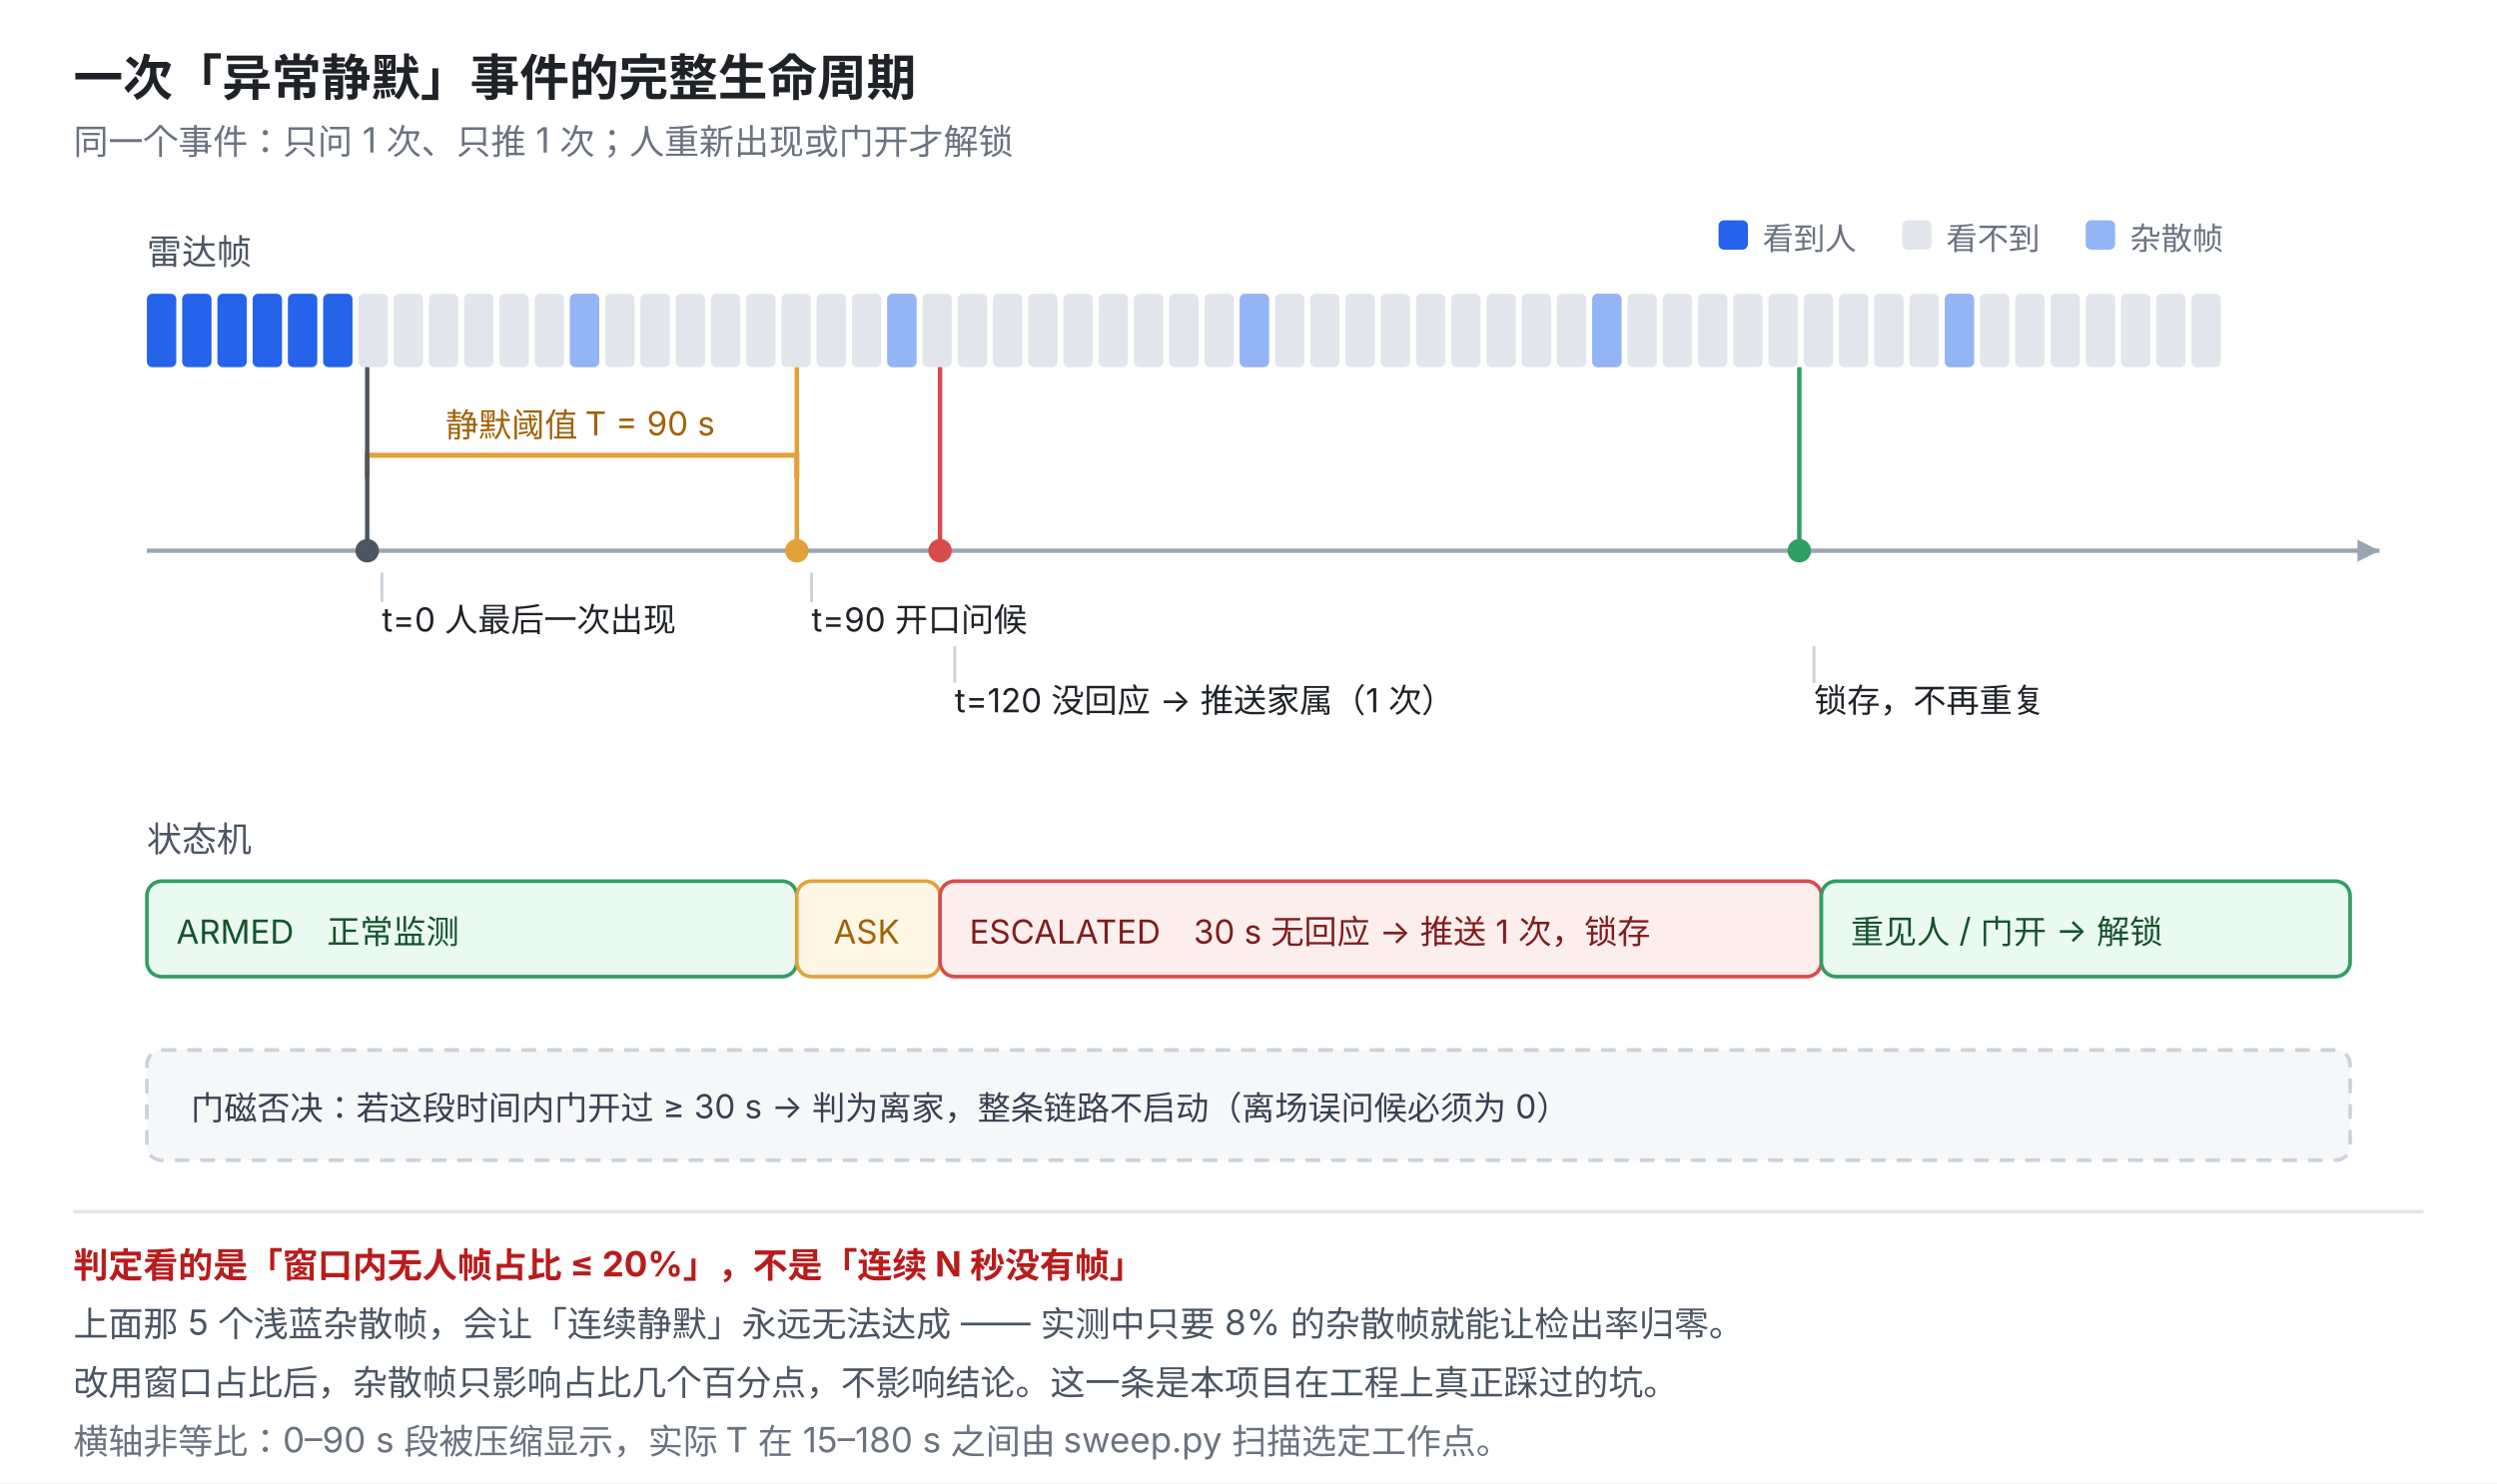
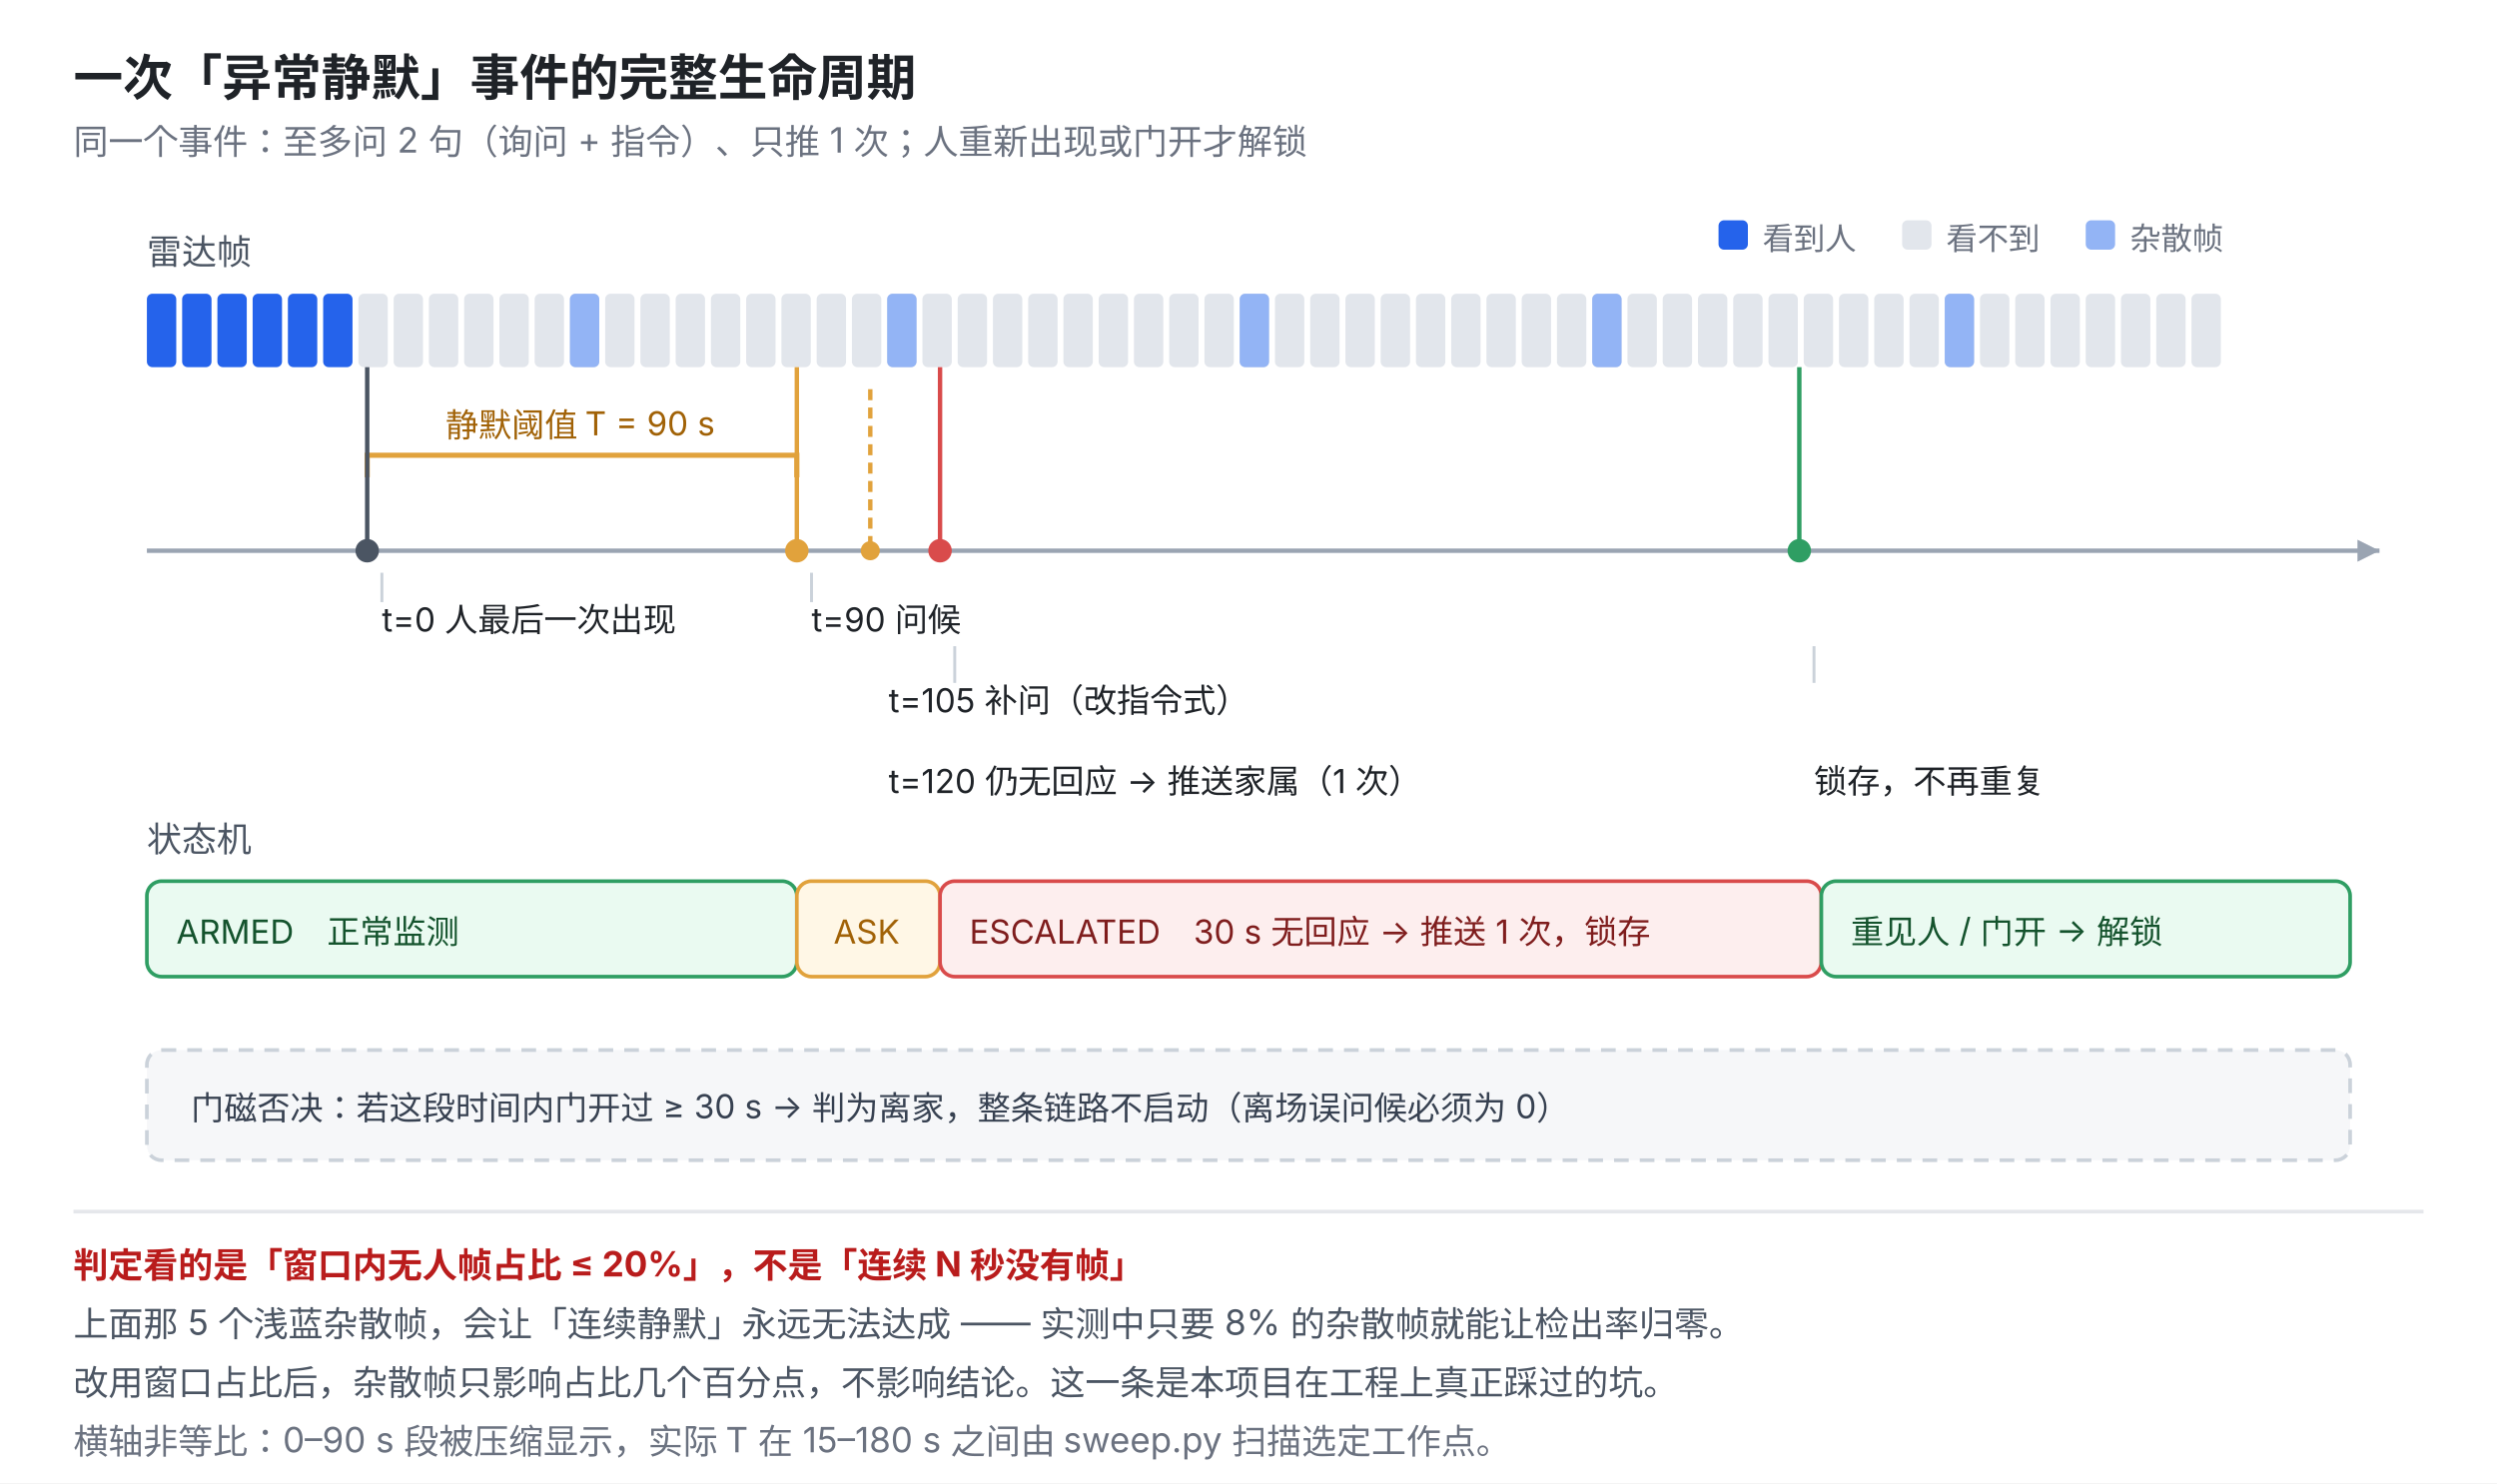
<svg xmlns="http://www.w3.org/2000/svg" viewBox="0 0 680 404" width="680" height="404" font-family="'Noto Sans SC','Microsoft YaHei',-apple-system,Segoe UI,sans-serif">
  <rect width="100%" height="100%" fill="#ffffff" />
  <text x="20" y="26" font-size="13.5" font-weight="700" fill="#1f2328">一次「异常静默」事件的完整生命周期</text>
-   <text x="20" y="42" font-size="9.5" fill="#6b7280">同一个事件：只问 1 次、只推 1 次；人重新出现或门开才解锁</text>
+   <text x="20" y="42" font-size="9.5" fill="#6b7280">同一个事件：至多问 2 句（询问 + 指令）、只推 1 次；人重新出现或门开才解锁</text>
  <text x="40" y="72" font-size="9.5" fill="#4b5563">雷达帧</text>
  <g>
    <g fill="#2563eb">
      <rect x="40" y="80" width="8" height="20" rx="1.5" />
      <rect x="49.6" y="80" width="8" height="20" rx="1.5" />
      <rect x="59.2" y="80" width="8" height="20" rx="1.5" />
      <rect x="68.8" y="80" width="8" height="20" rx="1.5" />
      <rect x="78.4" y="80" width="8" height="20" rx="1.5" />
      <rect x="88" y="80" width="8" height="20" rx="1.5" />
    </g>
    <g fill="#e2e6ec">
      <rect x="97.6" y="80" width="8" height="20" rx="1.5" />
      <rect x="107.2" y="80" width="8" height="20" rx="1.5" />
      <rect x="116.8" y="80" width="8" height="20" rx="1.5" />
      <rect x="126.4" y="80" width="8" height="20" rx="1.5" />
      <rect x="136" y="80" width="8" height="20" rx="1.5" />
      <rect x="145.6" y="80" width="8" height="20" rx="1.5" />
      <rect x="155.2" y="80" width="8" height="20" rx="1.5" />
      <rect x="164.8" y="80" width="8" height="20" rx="1.5" />
      <rect x="174.4" y="80" width="8" height="20" rx="1.5" />
      <rect x="184" y="80" width="8" height="20" rx="1.5" />
      <rect x="193.6" y="80" width="8" height="20" rx="1.5" />
      <rect x="203.2" y="80" width="8" height="20" rx="1.5" />
      <rect x="212.8" y="80" width="8" height="20" rx="1.5" />
      <rect x="222.4" y="80" width="8" height="20" rx="1.5" />
      <rect x="232" y="80" width="8" height="20" rx="1.5" />
      <rect x="241.6" y="80" width="8" height="20" rx="1.5" />
      <rect x="251.2" y="80" width="8" height="20" rx="1.5" />
      <rect x="260.8" y="80" width="8" height="20" rx="1.5" />
      <rect x="270.4" y="80" width="8" height="20" rx="1.5" />
      <rect x="280" y="80" width="8" height="20" rx="1.5" />
      <rect x="289.6" y="80" width="8" height="20" rx="1.5" />
      <rect x="299.2" y="80" width="8" height="20" rx="1.5" />
      <rect x="308.8" y="80" width="8" height="20" rx="1.5" />
      <rect x="318.4" y="80" width="8" height="20" rx="1.5" />
      <rect x="328" y="80" width="8" height="20" rx="1.5" />
      <rect x="337.6" y="80" width="8" height="20" rx="1.5" />
      <rect x="347.2" y="80" width="8" height="20" rx="1.5" />
      <rect x="356.8" y="80" width="8" height="20" rx="1.5" />
      <rect x="366.4" y="80" width="8" height="20" rx="1.5" />
      <rect x="376" y="80" width="8" height="20" rx="1.5" />
      <rect x="385.6" y="80" width="8" height="20" rx="1.5" />
      <rect x="395.2" y="80" width="8" height="20" rx="1.5" />
      <rect x="404.8" y="80" width="8" height="20" rx="1.5" />
      <rect x="414.4" y="80" width="8" height="20" rx="1.5" />
      <rect x="424" y="80" width="8" height="20" rx="1.5" />
      <rect x="433.6" y="80" width="8" height="20" rx="1.5" />
      <rect x="443.2" y="80" width="8" height="20" rx="1.5" />
      <rect x="452.8" y="80" width="8" height="20" rx="1.5" />
      <rect x="462.4" y="80" width="8" height="20" rx="1.5" />
      <rect x="472" y="80" width="8" height="20" rx="1.5" />
      <rect x="481.6" y="80" width="8" height="20" rx="1.5" />
      <rect x="491.2" y="80" width="8" height="20" rx="1.5" />
      <rect x="500.8" y="80" width="8" height="20" rx="1.5" />
      <rect x="510.4" y="80" width="8" height="20" rx="1.5" />
      <rect x="520" y="80" width="8" height="20" rx="1.5" />
      <rect x="529.6" y="80" width="8" height="20" rx="1.5" />
      <rect x="539.2" y="80" width="8" height="20" rx="1.5" />
      <rect x="548.8" y="80" width="8" height="20" rx="1.5" />
      <rect x="558.4" y="80" width="8" height="20" rx="1.5" />
      <rect x="568" y="80" width="8" height="20" rx="1.5" />
      <rect x="577.6" y="80" width="8" height="20" rx="1.5" />
      <rect x="587.2" y="80" width="8" height="20" rx="1.5" />
      <rect x="596.8" y="80" width="8" height="20" rx="1.5" />
    </g>
    <g fill="#93b4f5">
      <rect x="155.2" y="80" width="8" height="20" rx="1.5" />
      <rect x="241.6" y="80" width="8" height="20" rx="1.5" />
      <rect x="337.6" y="80" width="8" height="20" rx="1.5" />
      <rect x="433.6" y="80" width="8" height="20" rx="1.5" />
      <rect x="529.6" y="80" width="8" height="20" rx="1.5" />
    </g>
  </g>
  <g font-size="8.5" fill="#6b7280">
    <rect x="468" y="60" width="8" height="8" rx="1.5" fill="#2563eb" />
    <text x="480" y="68">看到人</text>
    <rect x="518" y="60" width="8" height="8" rx="1.5" fill="#e2e6ec" />
    <text x="530" y="68">看不到</text>
    <rect x="568" y="60" width="8" height="8" rx="1.5" fill="#93b4f5" />
    <text x="580" y="68">杂散帧</text>
  </g>
  <path d="M100 130 L100 124 L217 124 L217 130" fill="none" stroke="#e1a23c" stroke-width="1.4" />
  <text x="158" y="119" font-size="9" fill="#a16207" text-anchor="middle">静默阈值 T = 90 s</text>
  <line x1="40" y1="150" x2="648" y2="150" stroke="#9aa4b2" stroke-width="1.2" />
  <path d="M648 150 L642 147 L642 153 Z" fill="#9aa4b2" />
  <g stroke-width="1.2">
    <line x1="100" y1="100" x2="100" y2="150" stroke="#4b5563" />
    <line x1="217" y1="100" x2="217" y2="150" stroke="#e1a23c" />
+     <line x1="237" y1="106" x2="237" y2="150" stroke="#e1a23c" stroke-dasharray="3 2" />
    <line x1="256" y1="100" x2="256" y2="150" stroke="#d94b4b" />
    <line x1="490" y1="100" x2="490" y2="150" stroke="#2f9e63" />
  </g>
  <g>
    <circle cx="100" cy="150" r="3.2" fill="#4b5563" />
    <circle cx="217" cy="150" r="3.2" fill="#e1a23c" />
+     <circle cx="237" cy="150" r="2.6" fill="#e1a23c" />
    <circle cx="256" cy="150" r="3.2" fill="#d94b4b" />
    <circle cx="490" cy="150" r="3.2" fill="#2f9e63" />
  </g>
  <g font-size="9" fill="#1f2328">
    <text x="104" y="172">t=0 人最后一次出现</text>
-     <text x="221" y="172">t=90 开口问候</text>
-     <text x="260" y="194">t=120 没回应 → 推送家属（1 次）</text>
-     <text x="494" y="194">锁存，不再重复</text>
+     <text x="221" y="172">t=90 问候</text>
+     <text x="242" y="194">t=105 补问（改指令式）</text>
+     <text x="242" y="216">t=120 仍无回应 → 推送家属（1 次）</text>
+     <text x="494" y="216">锁存，不再重复</text>
  </g>
  <g stroke="#cbd2da" stroke-width="0.8">
    <line x1="104" y1="164" x2="104" y2="156" />
    <line x1="221" y1="164" x2="221" y2="156" />
    <line x1="260" y1="186" x2="260" y2="176" />
    <line x1="494" y1="186" x2="494" y2="176" />
  </g>
  <text x="40" y="232" font-size="9.5" fill="#4b5563">状态机</text>
  <g font-size="9">
    <rect x="40" y="240" width="177" height="26" rx="4" fill="#eafaf1" stroke="#2f9e63" stroke-width="1" />
    <text x="48" y="257" fill="#14532d">ARMED　正常监测</text>
    <rect x="217" y="240" width="39" height="26" rx="4" fill="#fff7e6" stroke="#e1a23c" stroke-width="1" />
    <text x="236" y="257" fill="#a16207" text-anchor="middle">ASK</text>
    <rect x="256" y="240" width="240" height="26" rx="4" fill="#fdeeee" stroke="#d94b4b" stroke-width="1" />
    <text x="264" y="257" fill="#7f1d1d">ESCALATED　30 s 无回应 → 推送 1 次，锁存</text>
    <rect x="496" y="240" width="144" height="26" rx="4" fill="#eafaf1" stroke="#2f9e63" stroke-width="1" />
    <text x="504" y="257" fill="#14532d">重见人 / 门开 → 解锁</text>
  </g>
  <g>
    <rect x="40" y="286" width="600" height="30" rx="4" fill="#f6f7f9" stroke="#cbd2da" stroke-width="1" stroke-dasharray="4 3" />
    <text x="52" y="305" font-size="9" fill="#374151">门磁否决：若这段时间内门开过 ≥ 30 s → 判为离家，整条链路不启动（离场误问候必须为 0）</text>
  </g>
  <line x1="20" y1="330" x2="660" y2="330" stroke="#e5e7eb" stroke-width="1" />
  <text x="20" y="348" font-size="9.5" font-weight="700" fill="#b91c1c">判定看的是「窗口内无人帧占比 ≤ 20%」，不是「连续 N 秒没有帧」</text>
  <text x="20" y="364" font-size="9.5" fill="#4b5563">上面那 5 个浅蓝杂散帧，会让「连续静默」永远无法达成 —— 实测中只要 8% 的杂散帧就能让检出率归零。</text>
  <text x="20" y="380" font-size="9.5" fill="#4b5563">改用窗口占比后，杂散帧只影响占比几个百分点，不影响结论。这一条是本项目在工程上真正踩过的坑。</text>
  <text x="20" y="396" font-size="9.5" fill="#6b7280">横轴非等比：0–90 s 段被压缩显示，实际 T 在 15–180 s 之间由 sweep.py 扫描选定工作点。</text>
</svg>
